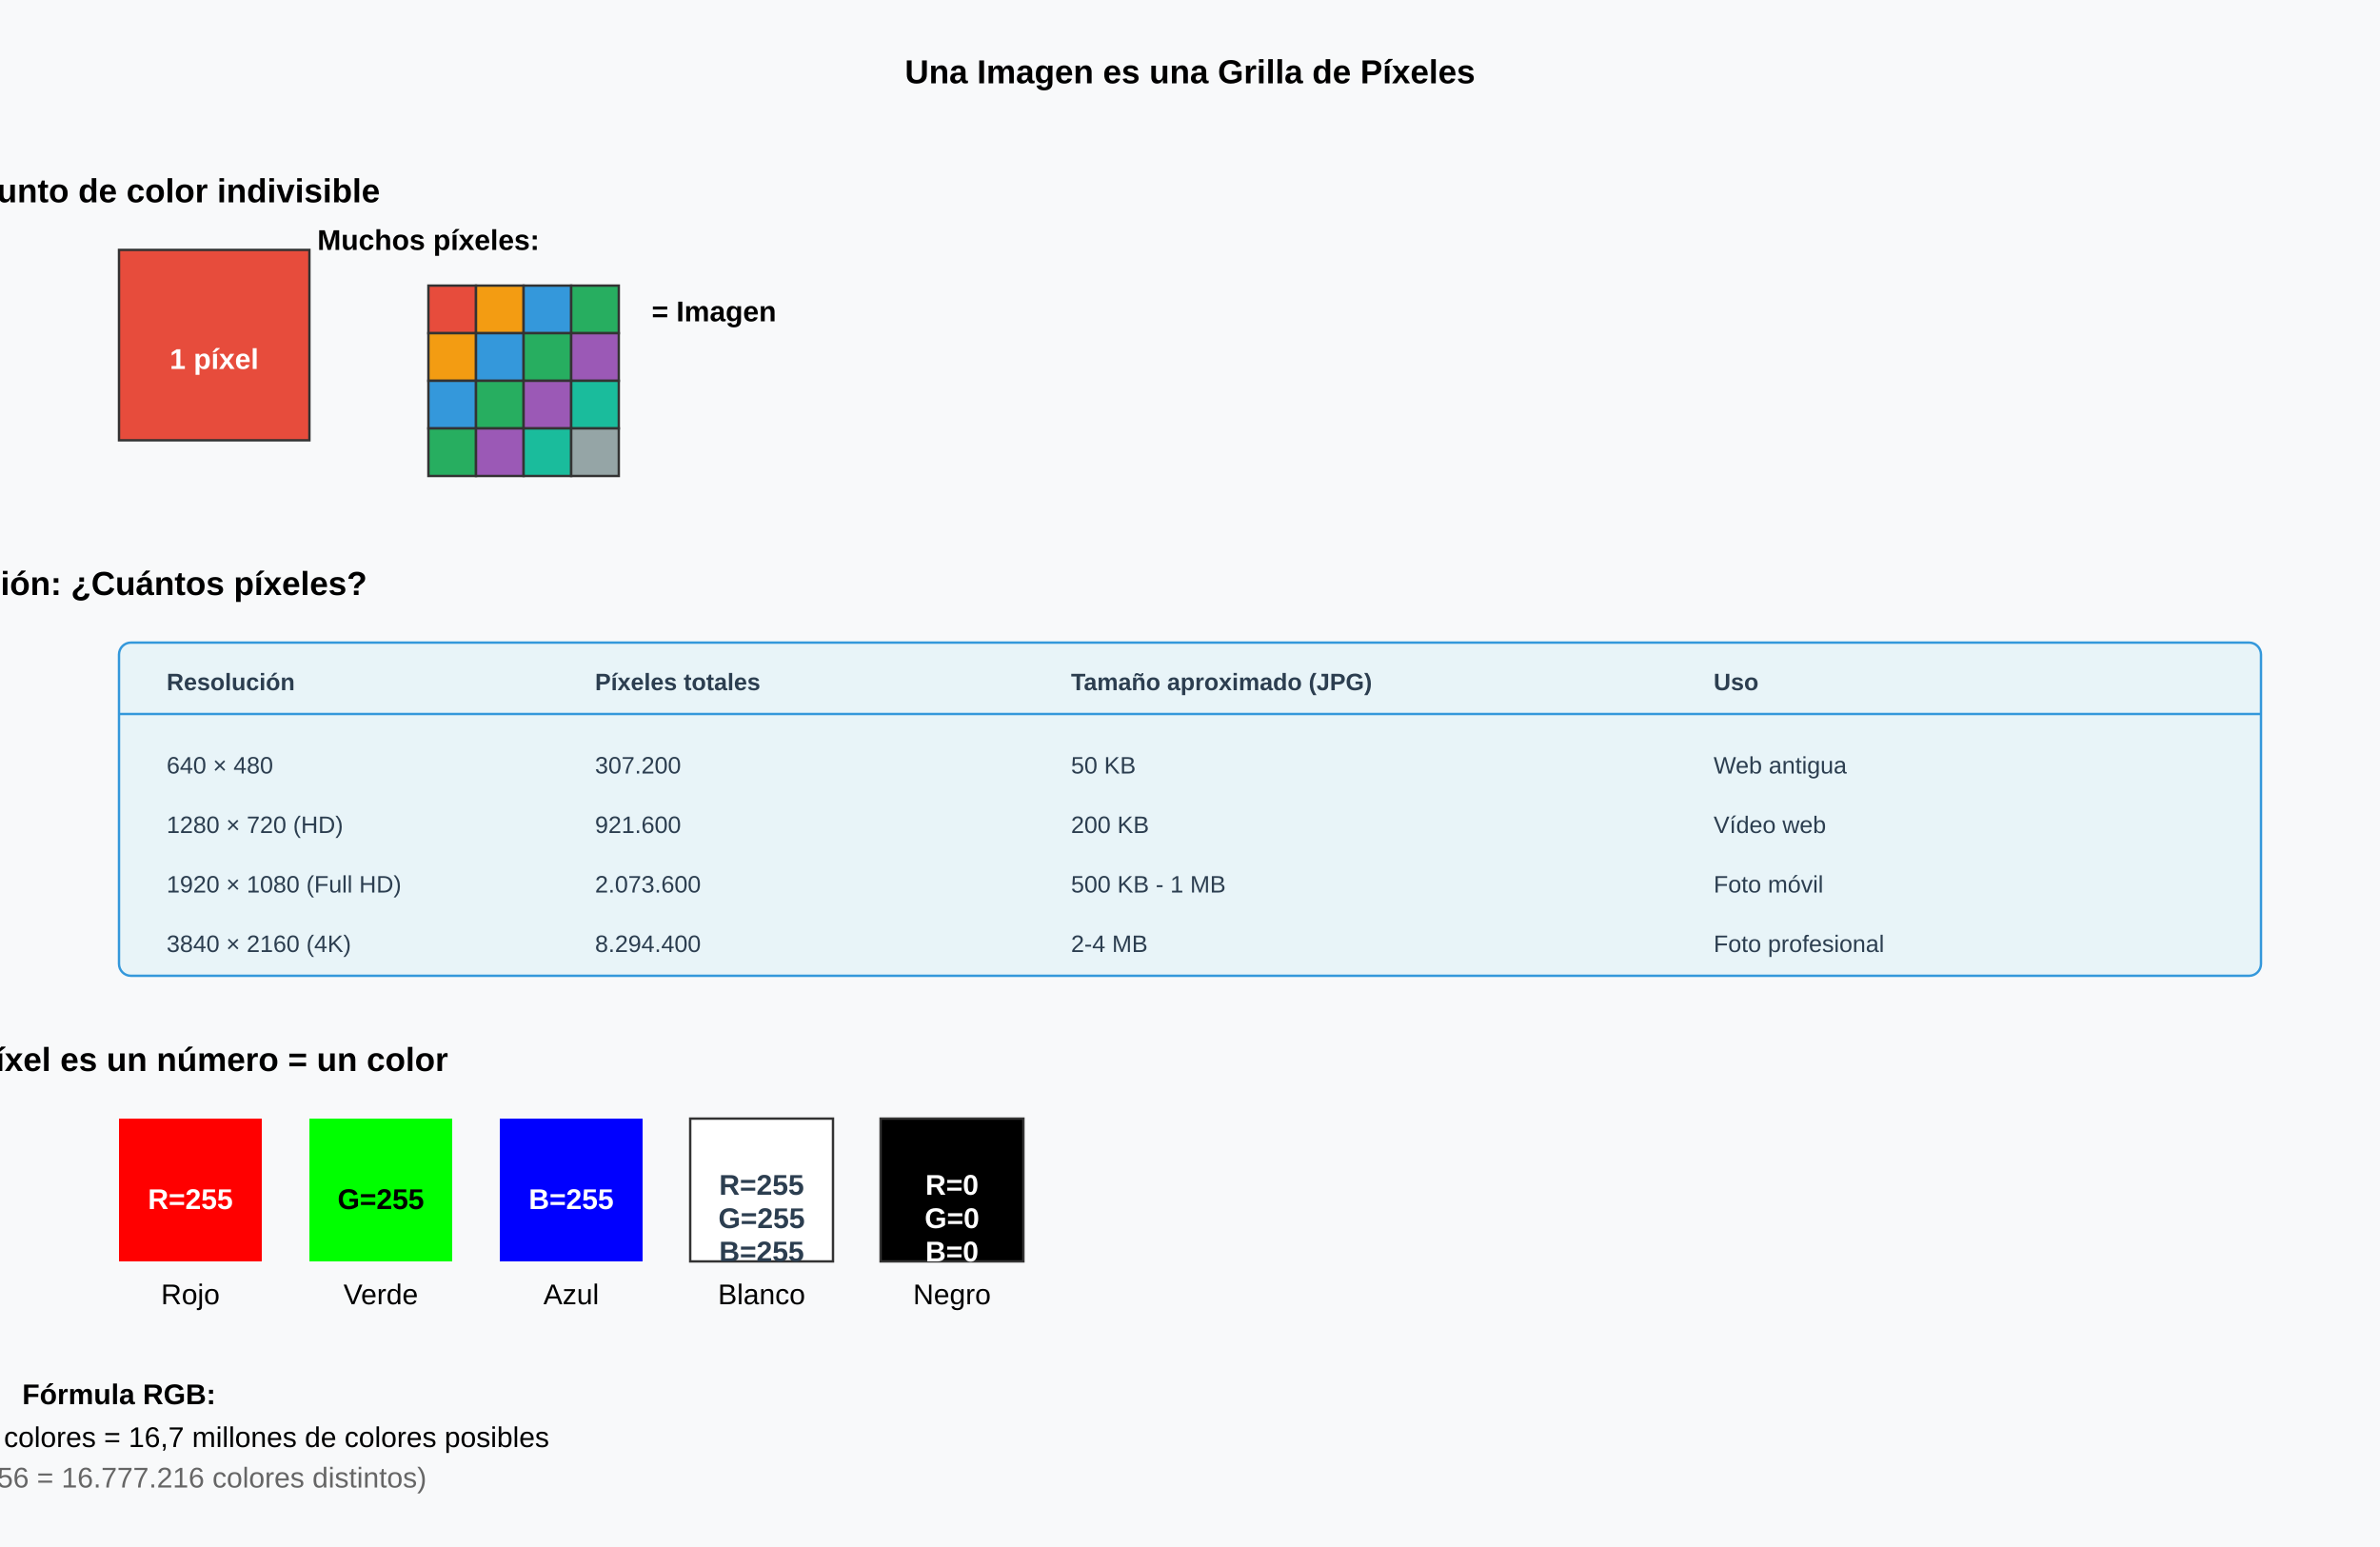
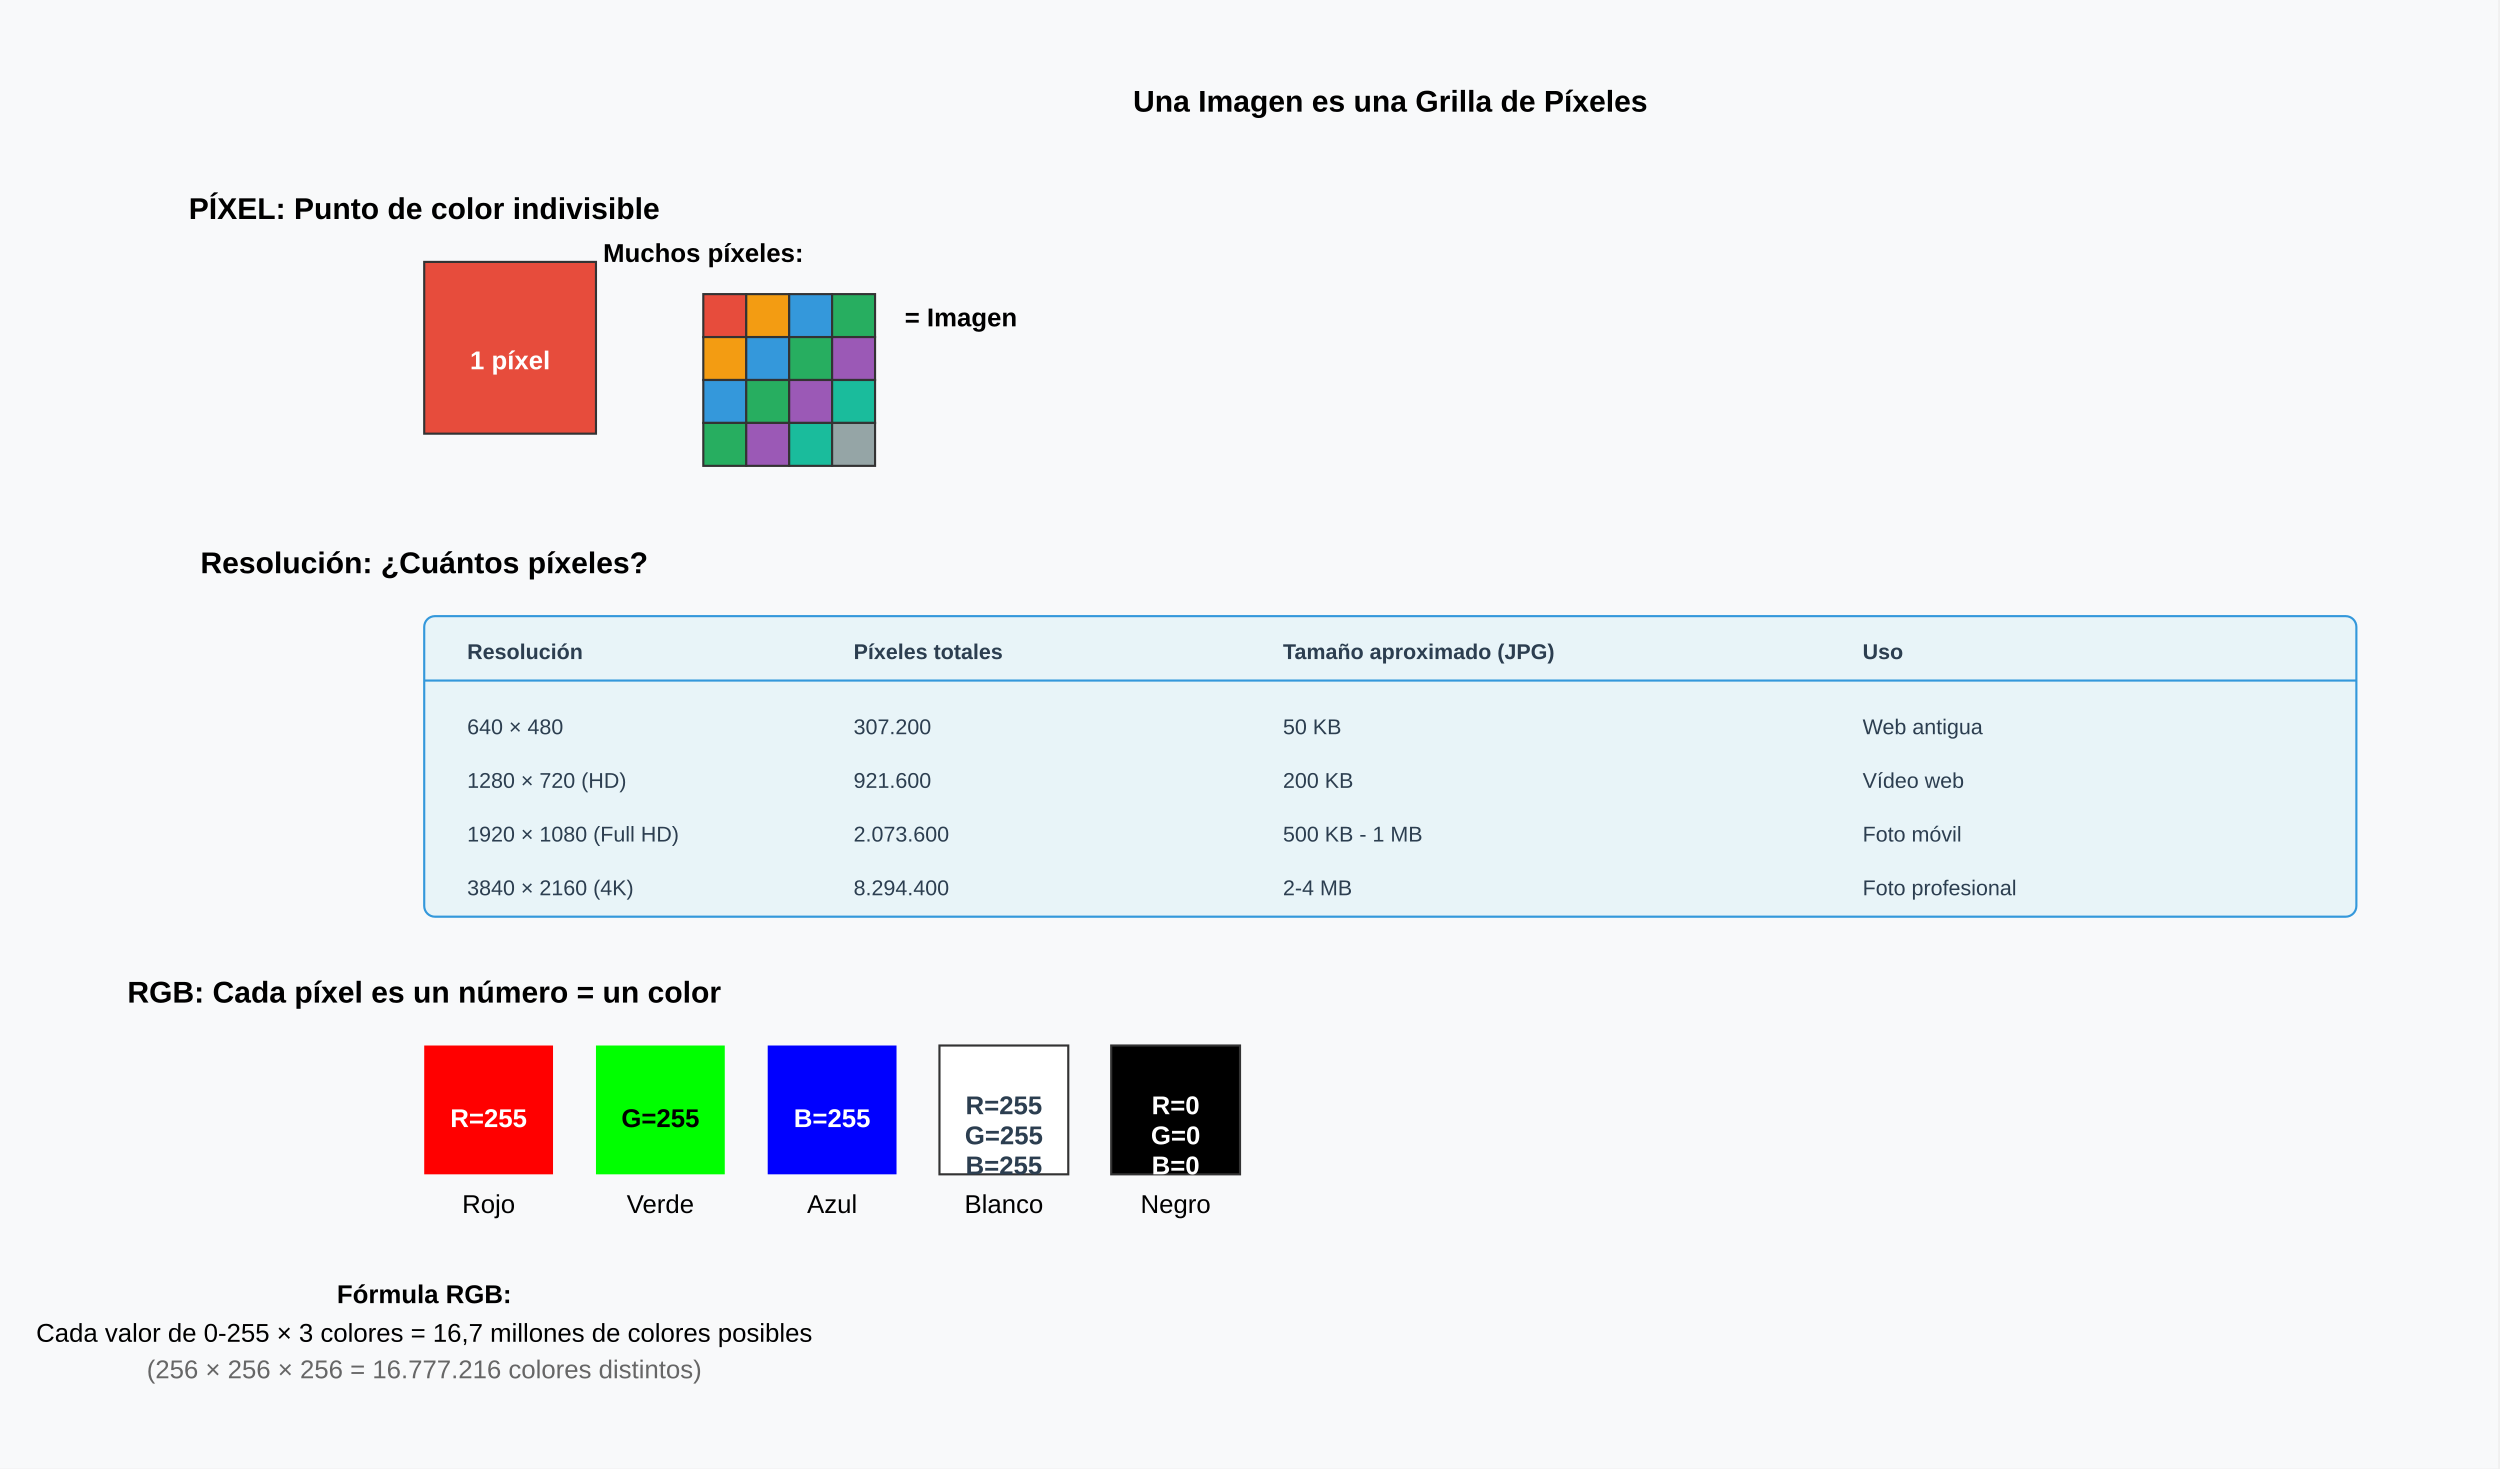
- <svg xmlns="http://www.w3.org/2000/svg" viewBox="0 0 1000 650">
+ <svg xmlns="http://www.w3.org/2000/svg" viewBox="-147.6 -17 1164.5 683.9">
  <defs>
    <style>
      .box { stroke: #2c3e50; stroke-width: 2; fill-opacity: 0.9; }
      .title { font-family: Arial, sans-serif; font-size: 14px; font-weight: bold; text-anchor: middle; }
      .label { font-family: Arial, sans-serif; font-size: 12px; text-anchor: middle; }
      .pixel { stroke: #333; stroke-width: 1; }
      .mono { font-family: 'Courier New', monospace; font-size: 10px; }
    </style>
  </defs>
-   <rect width="1000" height="650" fill="#f8f9fa" />
+   <rect x="-148" y="-17" width="1164" height="684" fill="#f8f9fa" />
  <text x="500" y="35" class="title" font-size="18">Una Imagen es una Grilla de Píxeles</text>
  <g>
    <text x="50" y="85" class="title" font-size="13" text-anchor="start" font-weight="bold">PÍXEL: Punto de color indivisible</text>
    <g transform="translate(50, 105)">
      <rect x="0" y="0" width="80" height="80" class="pixel" fill="#e74c3c" />
      <text x="40" y="50" class="label" fill="white" font-weight="bold">1 píxel</text>
    </g>
    <text x="180" y="105" class="label" font-size="11" font-weight="bold">Muchos píxeles:</text>
    <g transform="translate(180, 120)">
      <rect x="0" y="0" width="20" height="20" class="pixel" fill="#e74c3c" />
      <rect x="20" y="0" width="20" height="20" class="pixel" fill="#f39c12" />
      <rect x="40" y="0" width="20" height="20" class="pixel" fill="#3498db" />
      <rect x="60" y="0" width="20" height="20" class="pixel" fill="#27ae60" />
      <rect x="0" y="20" width="20" height="20" class="pixel" fill="#f39c12" />
      <rect x="20" y="20" width="20" height="20" class="pixel" fill="#3498db" />
      <rect x="40" y="20" width="20" height="20" class="pixel" fill="#27ae60" />
      <rect x="60" y="20" width="20" height="20" class="pixel" fill="#9b59b6" />
      <rect x="0" y="40" width="20" height="20" class="pixel" fill="#3498db" />
      <rect x="20" y="40" width="20" height="20" class="pixel" fill="#27ae60" />
      <rect x="40" y="40" width="20" height="20" class="pixel" fill="#9b59b6" />
      <rect x="60" y="40" width="20" height="20" class="pixel" fill="#1abc9c" />
      <rect x="0" y="60" width="20" height="20" class="pixel" fill="#27ae60" />
      <rect x="20" y="60" width="20" height="20" class="pixel" fill="#9b59b6" />
      <rect x="40" y="60" width="20" height="20" class="pixel" fill="#1abc9c" />
      <rect x="60" y="60" width="20" height="20" class="pixel" fill="#95a5a6" />
    </g>
    <text x="300" y="135" class="label" font-size="10" text-anchor="start" font-weight="bold">= Imagen</text>
  </g>
  <g>
    <text x="50" y="250" class="title" font-size="13" text-anchor="start" font-weight="bold">Resolución: ¿Cuántos píxeles?</text>
    <rect x="50" y="270" width="900" height="140" fill="#e8f4f8" stroke="#3498db" stroke-width="1" rx="5" />
    <g font-family="Arial" font-size="10" fill="#2c3e50" text-anchor="start">
      <text x="70" y="290" font-weight="bold">Resolución</text>
      <text x="250" y="290" font-weight="bold">Píxeles totales</text>
      <text x="450" y="290" font-weight="bold">Tamaño aproximado (JPG)</text>
      <text x="720" y="290" font-weight="bold">Uso</text>
      <line x1="50" y1="300" x2="950" y2="300" stroke="#3498db" stroke-width="1" />
      <text x="70" y="325">640 × 480</text>
      <text x="250" y="325">307.200</text>
      <text x="450" y="325">50 KB</text>
      <text x="720" y="325">Web antigua</text>
      <text x="70" y="350">1280 × 720 (HD)</text>
      <text x="250" y="350">921.600</text>
      <text x="450" y="350">200 KB</text>
      <text x="720" y="350">Vídeo web</text>
      <text x="70" y="375">1920 × 1080 (Full HD)</text>
      <text x="250" y="375">2.073.600</text>
      <text x="450" y="375">500 KB - 1 MB</text>
      <text x="720" y="375">Foto móvil</text>
      <text x="70" y="400">3840 × 2160 (4K)</text>
      <text x="250" y="400">8.294.400</text>
      <text x="450" y="400">2-4 MB</text>
      <text x="720" y="400">Foto profesional</text>
    </g>
  </g>
  <g>
    <text x="50" y="450" class="title" font-size="13" text-anchor="start" font-weight="bold">RGB: Cada píxel es un número = un color</text>
    <g transform="translate(50, 470)">
      <rect x="0" y="0" width="60" height="60" fill="#ff0000" />
      <text x="30" y="38" class="label" fill="white" font-size="11" font-weight="bold">R=255</text>
      <text x="30" y="78" class="label" font-size="10">Rojo</text>
      <rect x="80" y="0" width="60" height="60" fill="#00ff00" />
      <text x="110" y="38" class="label" fill="black" font-size="11" font-weight="bold">G=255</text>
      <text x="110" y="78" class="label" font-size="10">Verde</text>
      <rect x="160" y="0" width="60" height="60" fill="#0000ff" />
      <text x="190" y="38" class="label" fill="white" font-size="11" font-weight="bold">B=255</text>
      <text x="190" y="78" class="label" font-size="10">Azul</text>
      <rect x="240" y="0" width="60" height="60" class="pixel" fill="white" />
      <text x="270" y="32" class="label" fill="#2c3e50" font-size="10" font-weight="bold">R=255</text>
      <text x="270" y="46" class="label" fill="#2c3e50" font-size="10" font-weight="bold">G=255</text>
      <text x="270" y="60" class="label" fill="#2c3e50" font-size="10" font-weight="bold">B=255</text>
      <text x="270" y="78" class="label" font-size="10">Blanco</text>
      <rect x="320" y="0" width="60" height="60" class="pixel" fill="black" />
      <text x="350" y="32" class="label" fill="white" font-size="10" font-weight="bold">R=0</text>
      <text x="350" y="46" class="label" fill="white" font-size="10" font-weight="bold">G=0</text>
      <text x="350" y="60" class="label" fill="white" font-size="10" font-weight="bold">B=0</text>
      <text x="350" y="78" class="label" font-size="10">Negro</text>
    </g>
    <text x="50" y="590" class="label" font-size="10" text-anchor="start" font-weight="bold">Fórmula RGB:</text>
    <text x="50" y="608" class="label" font-size="10" text-anchor="start">Cada valor de 0-255 × 3 colores = 16,7 millones de colores posibles</text>
    <text x="50" y="625" class="label" font-size="10" text-anchor="start" fill="#666">(256 × 256 × 256 = 16.777.216 colores distintos)</text>
  </g>
</svg>
